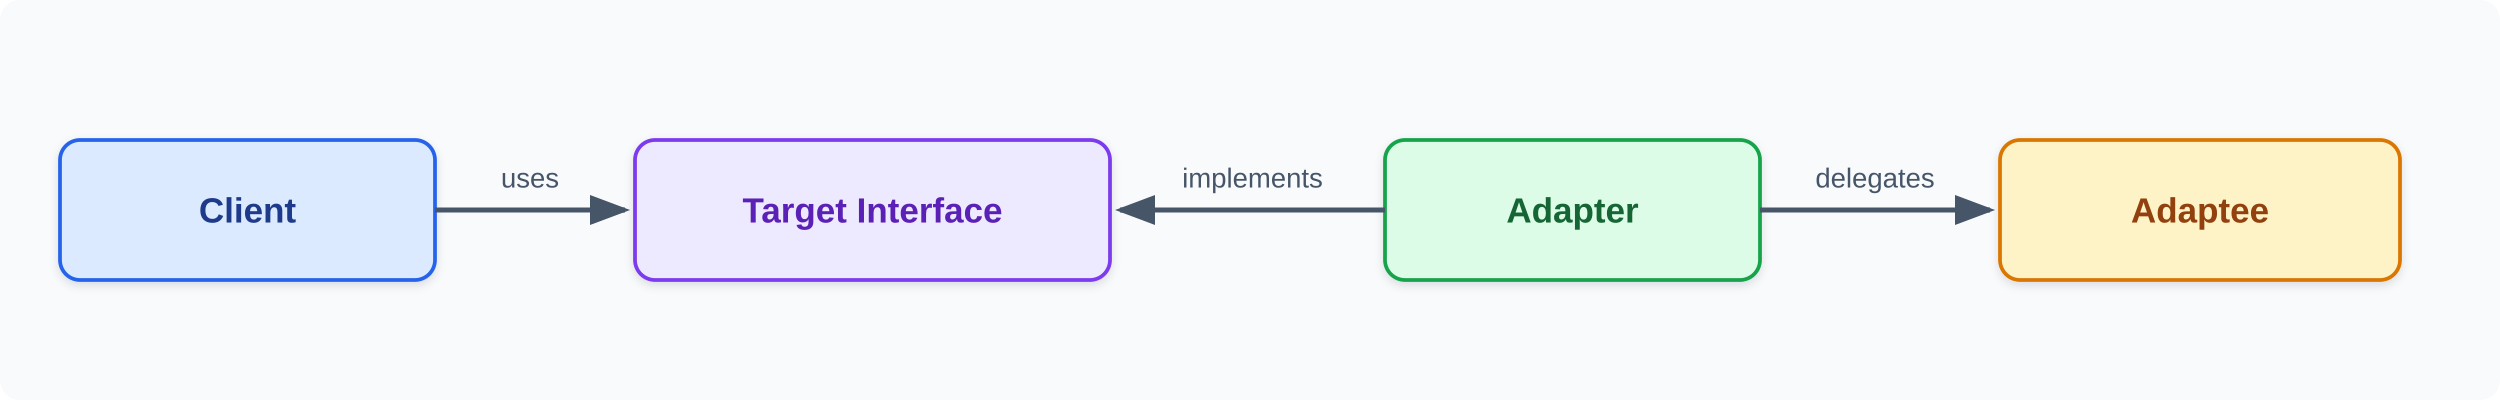
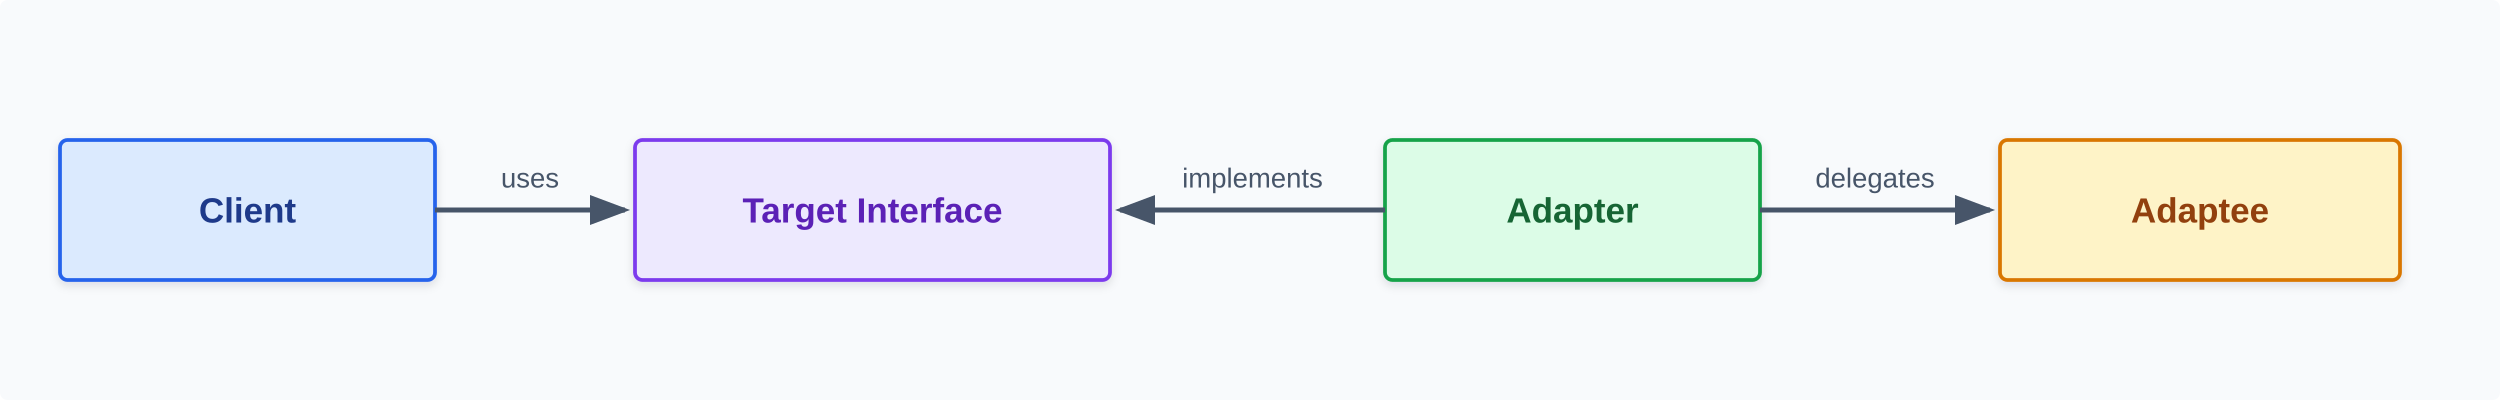
<svg xmlns="http://www.w3.org/2000/svg" viewBox="0 0 1000 160" font-family="Arial, Helvetica, sans-serif">
  <defs>
    <marker id="a5" markerWidth="9" markerHeight="9" refX="7" refY="3" orient="auto" markerUnits="strokeWidth">
      <path d="M0,0 L8,3 L0,6 Z" fill="#475569" />
    </marker>
    <filter id="s5" x="-30%" y="-30%" width="160%" height="160%">
      <feDropShadow dx="0" dy="1.5" stdDeviation="2" flood-color="#0f172a" flood-opacity="0.12" />
    </filter>
  </defs>
-   <rect x="0" y="0" width="1000" height="160" fill="#f8fafc" rx="8" />
-   <rect x="24" y="56" width="150" height="56" rx="8" fill="#dbeafe" stroke="#2563eb" stroke-width="1.5" filter="url(#s5)" />
+   <rect x="0" y="0" width="1000" height="160" fill="#f8fafc" rx="3" />
+   <rect x="24" y="56" width="150" height="56" rx="3" fill="#dbeafe" stroke="#2563eb" stroke-width="1.5" filter="url(#s5)" />
  <text x="99" y="89" text-anchor="middle" font-size="14" font-weight="700" fill="#1e3a8a">Client</text>
-   <rect x="254" y="56" width="190" height="56" rx="8" fill="#ede9fe" stroke="#7c3aed" stroke-width="1.5" filter="url(#s5)" />
+   <rect x="254" y="56" width="190" height="56" rx="3" fill="#ede9fe" stroke="#7c3aed" stroke-width="1.5" filter="url(#s5)" />
  <text x="349" y="89" text-anchor="middle" font-size="14" font-weight="700" fill="#5b21b6">Target Interface</text>
-   <rect x="554" y="56" width="150" height="56" rx="8" fill="#dcfce7" stroke="#16a34a" stroke-width="1.5" filter="url(#s5)" />
+   <rect x="554" y="56" width="150" height="56" rx="3" fill="#dcfce7" stroke="#16a34a" stroke-width="1.5" filter="url(#s5)" />
  <text x="629" y="89" text-anchor="middle" font-size="14" font-weight="700" fill="#166534">Adapter</text>
-   <rect x="800" y="56" width="160" height="56" rx="8" fill="#fef3c7" stroke="#d97706" stroke-width="1.5" filter="url(#s5)" />
+   <rect x="800" y="56" width="160" height="56" rx="3" fill="#fef3c7" stroke="#d97706" stroke-width="1.5" filter="url(#s5)" />
  <text x="880" y="89" text-anchor="middle" font-size="14" font-weight="700" fill="#92400e">Adaptee</text>
  <path d="M174,84 L250,84" stroke="#475569" stroke-width="2" fill="none" marker-end="url(#a5)" />
  <text x="212" y="75" text-anchor="middle" font-size="11" fill="#475569">uses</text>
  <path d="M554,84 L448,84" stroke="#475569" stroke-width="2" fill="none" marker-end="url(#a5)" />
  <text x="501" y="75" text-anchor="middle" font-size="11" fill="#475569">implements</text>
  <path d="M704,84 L796,84" stroke="#475569" stroke-width="2" fill="none" marker-end="url(#a5)" />
  <text x="750" y="75" text-anchor="middle" font-size="11" fill="#475569">delegates</text>
</svg>
